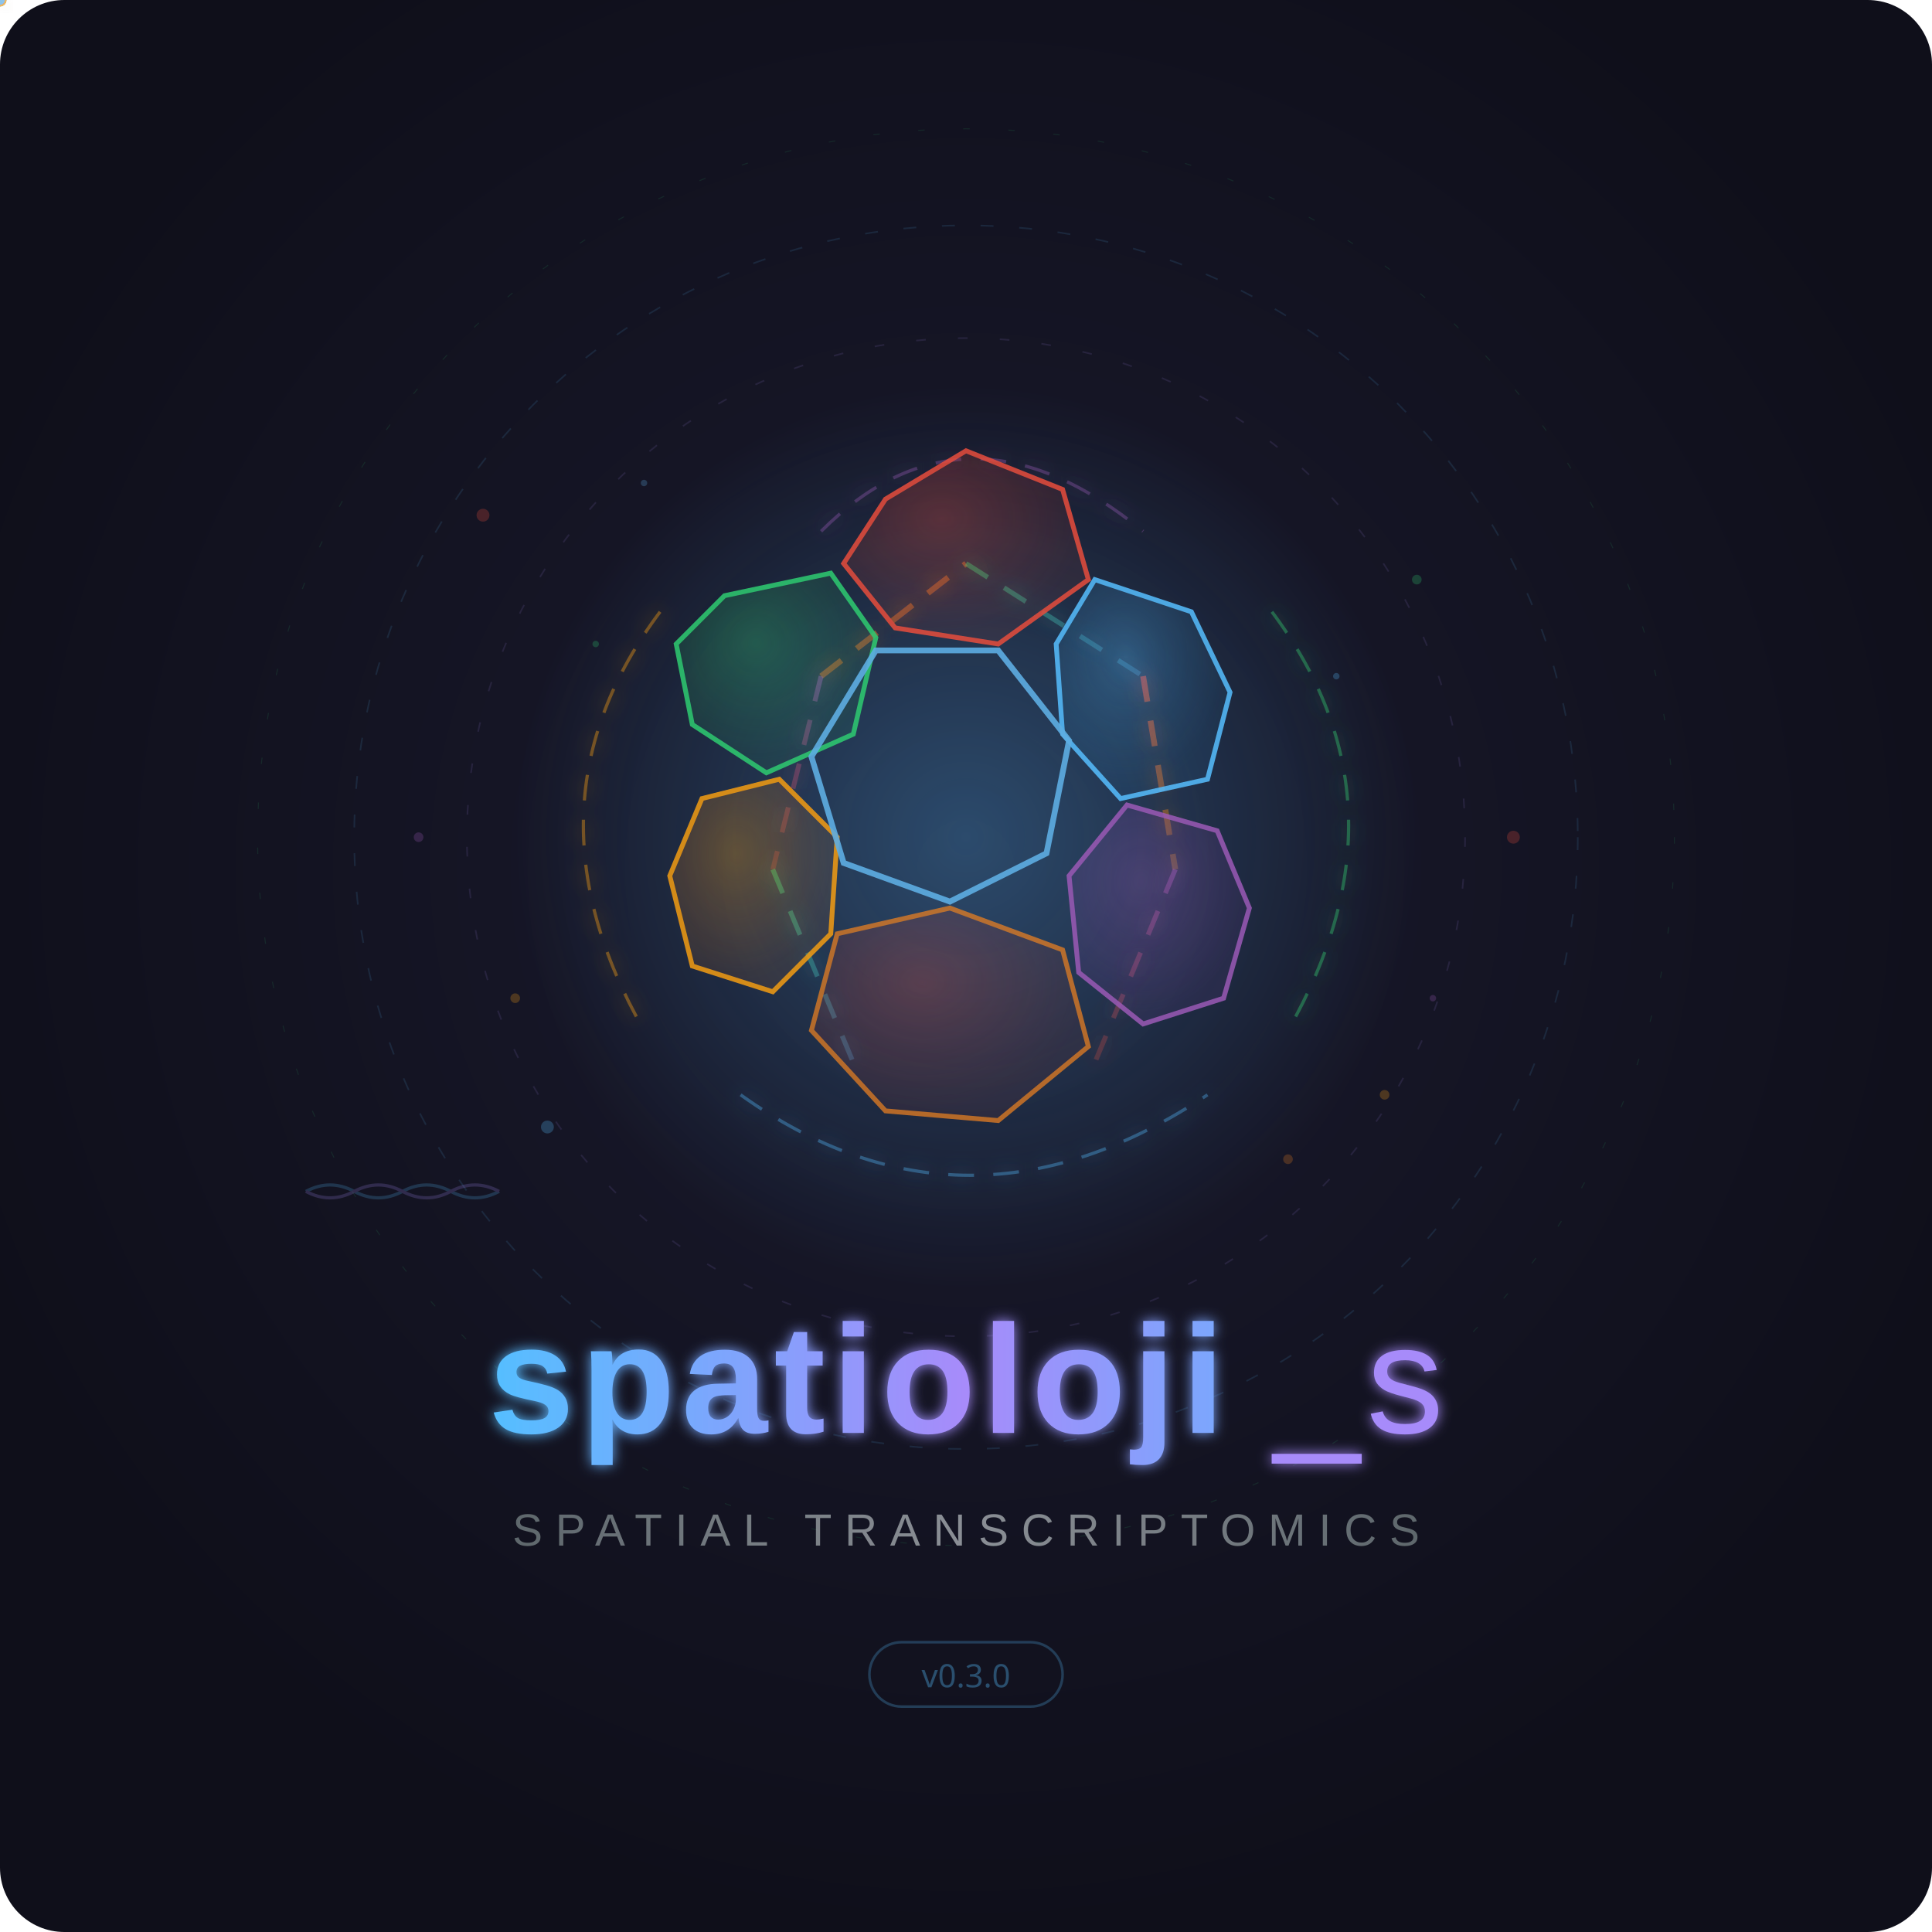
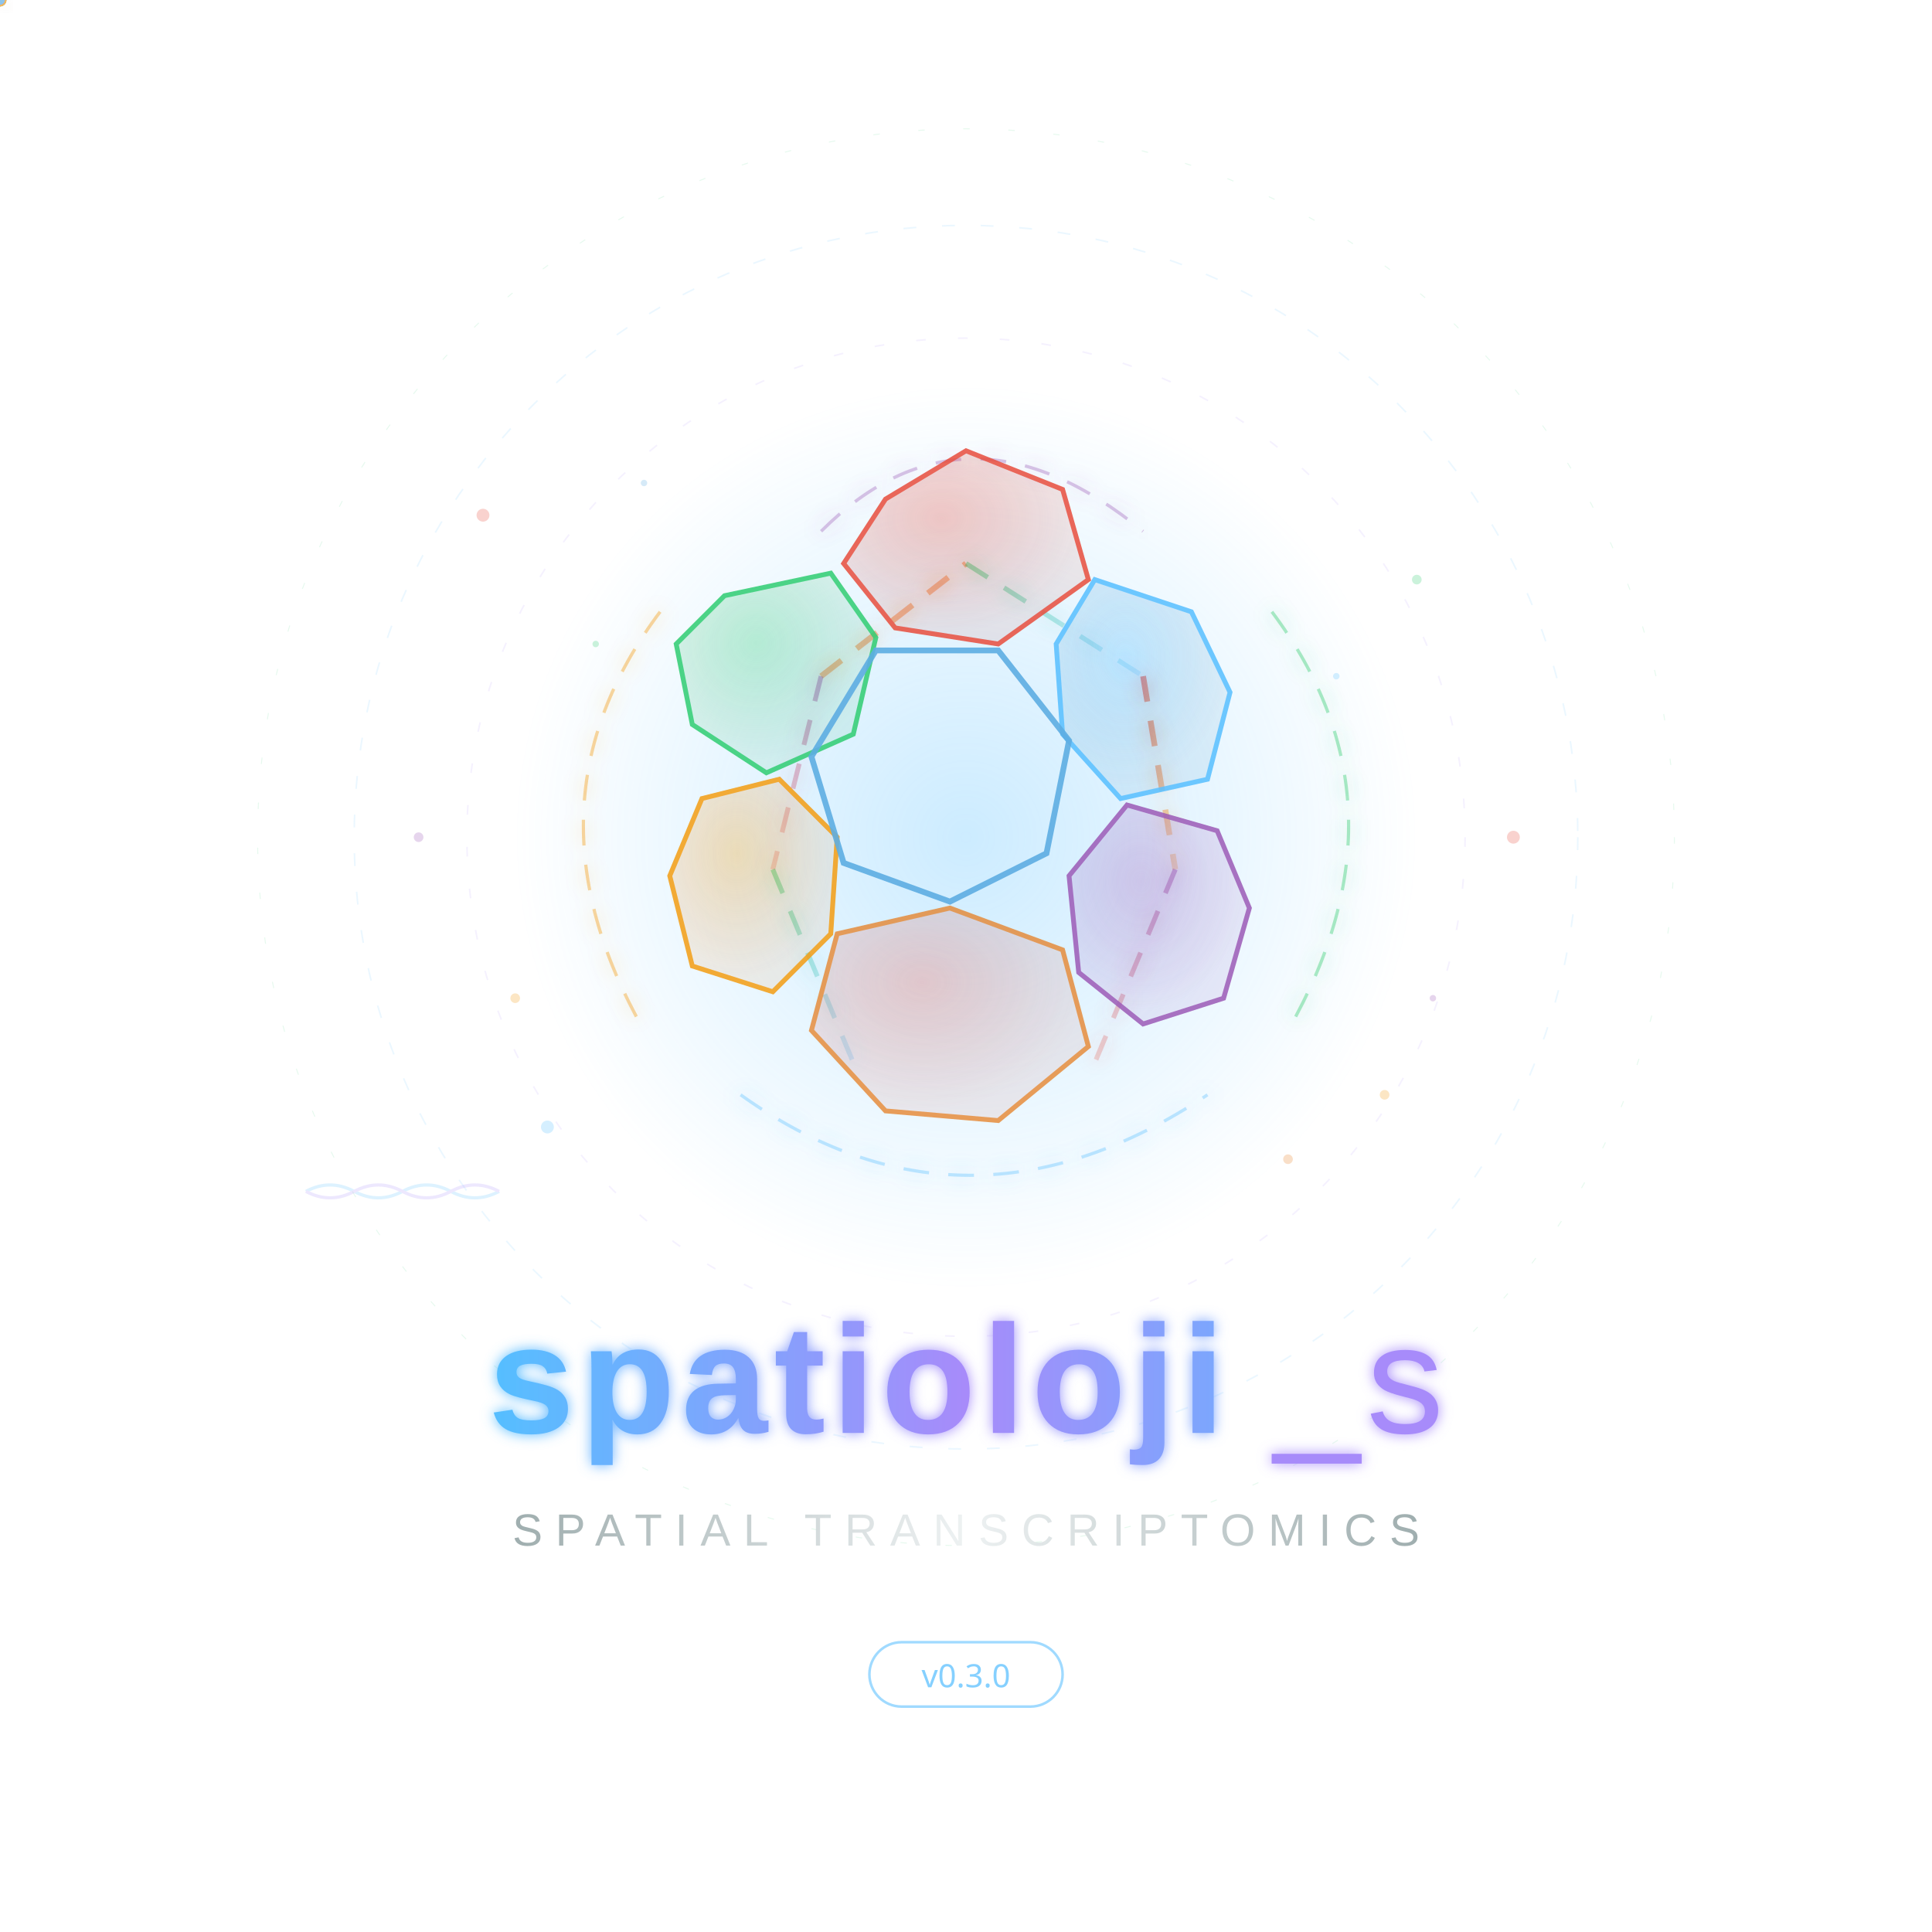
<svg xmlns="http://www.w3.org/2000/svg" viewBox="0 0 600 600" width="600" height="600">
  <defs>
    <radialGradient id="bgGrad" cx="50%" cy="45%" r="55%">
      <stop offset="0%" stop-color="#1a1a2e" />
      <stop offset="100%" stop-color="#0f0f1a" />
    </radialGradient>
    <radialGradient id="glowCenter" cx="50%" cy="50%" r="50%">
      <stop offset="0%" stop-color="#56beff" stop-opacity="0.3" />
      <stop offset="100%" stop-color="#56beff" stop-opacity="0" />
    </radialGradient>
    <linearGradient id="edgeGrad1" x1="0%" y1="0%" x2="100%" y2="100%">
      <stop offset="0%" stop-color="#e74c3c" stop-opacity="0.9" />
      <stop offset="100%" stop-color="#f39c12" stop-opacity="0.4" />
    </linearGradient>
    <linearGradient id="edgeGrad2" x1="0%" y1="0%" x2="100%" y2="0%">
      <stop offset="0%" stop-color="#2ecc71" stop-opacity="0.8" />
      <stop offset="100%" stop-color="#56beff" stop-opacity="0.4" />
    </linearGradient>
    <linearGradient id="edgeGrad3" x1="100%" y1="0%" x2="0%" y2="100%">
      <stop offset="0%" stop-color="#9b59b6" stop-opacity="0.8" />
      <stop offset="100%" stop-color="#e74c3c" stop-opacity="0.4" />
    </linearGradient>
    <linearGradient id="textGrad" x1="0%" y1="0%" x2="100%" y2="0%">
      <stop offset="0%" stop-color="#56beff" />
      <stop offset="50%" stop-color="#a78bfa" />
      <stop offset="100%" stop-color="#56beff" />
      <animate attributeName="x1" values="-100%;100%" dur="4s" repeatCount="indefinite" />
      <animate attributeName="x2" values="0%;200%" dur="4s" repeatCount="indefinite" />
    </linearGradient>
    <linearGradient id="subtitleGrad" x1="0%" y1="0%" x2="100%" y2="0%">
-       <stop offset="0%" stop-color="#7f8c8d" />
-       <stop offset="50%" stop-color="#bdc3c7" />
-       <stop offset="100%" stop-color="#7f8c8d" />
+       <stop offset="0%" stop-color="#95a5a6" />
+       <stop offset="50%" stop-color="#ecf0f1" />
+       <stop offset="100%" stop-color="#95a5a6" />
    </linearGradient>
    <radialGradient id="cell1" cx="40%" cy="35%" r="60%">
      <stop offset="0%" stop-color="#e74c3c" stop-opacity="0.35" />
      <stop offset="100%" stop-color="#c0392b" stop-opacity="0.12" />
    </radialGradient>
    <radialGradient id="cell2" cx="40%" cy="35%" r="60%">
      <stop offset="0%" stop-color="#2ecc71" stop-opacity="0.35" />
      <stop offset="100%" stop-color="#27ae60" stop-opacity="0.12" />
    </radialGradient>
    <radialGradient id="cell3" cx="40%" cy="35%" r="60%">
      <stop offset="0%" stop-color="#56beff" stop-opacity="0.35" />
      <stop offset="100%" stop-color="#2980b9" stop-opacity="0.12" />
    </radialGradient>
    <radialGradient id="cell4" cx="40%" cy="35%" r="60%">
      <stop offset="0%" stop-color="#f39c12" stop-opacity="0.35" />
      <stop offset="100%" stop-color="#e67e22" stop-opacity="0.12" />
    </radialGradient>
    <radialGradient id="cell5" cx="40%" cy="35%" r="60%">
      <stop offset="0%" stop-color="#9b59b6" stop-opacity="0.35" />
      <stop offset="100%" stop-color="#8e44ad" stop-opacity="0.12" />
    </radialGradient>
    <filter id="glow" x="-50%" y="-50%" width="200%" height="200%">
      <feGaussianBlur in="SourceGraphic" stdDeviation="3" result="blur" />
      <feMerge>
        <feMergeNode in="blur" />
        <feMergeNode in="SourceGraphic" />
      </feMerge>
    </filter>
    <filter id="softGlow" x="-50%" y="-50%" width="200%" height="200%">
      <feGaussianBlur in="SourceGraphic" stdDeviation="6" result="blur" />
      <feMerge>
        <feMergeNode in="blur" />
        <feMergeNode in="SourceGraphic" />
      </feMerge>
    </filter>
    <filter id="textGlow" x="-20%" y="-20%" width="140%" height="140%">
      <feGaussianBlur in="SourceGraphic" stdDeviation="2" result="blur" />
      <feMerge>
        <feMergeNode in="blur" />
        <feMergeNode in="SourceGraphic" />
      </feMerge>
    </filter>
    <style>
      @keyframes dashFlow {
        to { stroke-dashoffset: -40; }
      }
      @keyframes dashFlowReverse {
        to { stroke-dashoffset: 40; }
      }
      @keyframes pulseOpacity {
        0%, 100% { opacity: 0.6; }
        50% { opacity: 1; }
      }
      @keyframes pulseScale {
        0%, 100% { transform: scale(1); }
        50% { transform: scale(1.08); }
      }
      @keyframes nodeGlow {
        0%, 100% { r: 4; opacity: 0.8; }
        50% { r: 6; opacity: 1; }
      }
      @keyframes particleMove1 {
        0% { offset-distance: 0%; opacity: 0; }
        10% { opacity: 1; }
        90% { opacity: 1; }
        100% { offset-distance: 100%; opacity: 0; }
      }
      @keyframes orbitSpin {
        from { transform: rotate(0deg); }
        to { transform: rotate(360deg); }
      }
      @keyframes fadeInOut {
        0%, 100% { opacity: 0.15; }
        50% { opacity: 0.4; }
      }
      .edge-animated {
        stroke-dasharray: 8 6;
        animation: dashFlow 1.5s linear infinite;
      }
      .edge-animated-rev {
        stroke-dasharray: 8 6;
        animation: dashFlowReverse 1.8s linear infinite;
      }
      .cell-pulse {
        animation: pulseOpacity 3s ease-in-out infinite;
      }
      .cell-pulse-delay1 {
        animation: pulseOpacity 3.5s ease-in-out 0.5s infinite;
      }
      .cell-pulse-delay2 {
        animation: pulseOpacity 4s ease-in-out 1s infinite;
      }
      .orbit-ring {
        animation: orbitSpin 20s linear infinite;
        transform-origin: 300px 260px;
      }
      .orbit-ring-rev {
        animation: orbitSpin 30s linear infinite reverse;
        transform-origin: 300px 260px;
      }
    </style>
  </defs>
-   <rect width="600" height="600" fill="url(#bgGrad)" rx="20" />
  <g opacity="0.12">
    <ellipse class="orbit-ring" cx="300" cy="260" rx="190" ry="190" fill="none" stroke="#56beff" stroke-width="0.5" stroke-dasharray="4 8" />
    <ellipse class="orbit-ring-rev" cx="300" cy="260" rx="155" ry="155" fill="none" stroke="#a78bfa" stroke-width="0.5" stroke-dasharray="3 10" />
    <ellipse class="orbit-ring" cx="300" cy="260" rx="220" ry="220" fill="none" stroke="#2ecc71" stroke-width="0.3" stroke-dasharray="2 12" />
  </g>
  <circle cx="300" cy="260" r="140" fill="url(#glowCenter)">
    <animate attributeName="r" values="130;150;130" dur="4s" repeatCount="indefinite" />
    <animate attributeName="opacity" values="0.6;1;0.6" dur="4s" repeatCount="indefinite" />
  </circle>
  <g filter="url(#glow)">
    <line x1="255" y1="210" x2="300" y2="175" stroke="url(#edgeGrad1)" stroke-width="1.8" class="edge-animated" opacity="0.7" />
    <line x1="300" y1="175" x2="355" y2="210" stroke="url(#edgeGrad2)" stroke-width="1.5" class="edge-animated-rev" opacity="0.6" />
    <line x1="255" y1="210" x2="240" y2="270" stroke="url(#edgeGrad3)" stroke-width="1.5" class="edge-animated" opacity="0.6" />
    <line x1="355" y1="210" x2="365" y2="270" stroke="url(#edgeGrad1)" stroke-width="1.8" class="edge-animated-rev" opacity="0.7" />
    <line x1="240" y1="270" x2="265" y2="330" stroke="url(#edgeGrad2)" stroke-width="1.5" class="edge-animated" opacity="0.6" />
    <line x1="365" y1="270" x2="340" y2="330" stroke="url(#edgeGrad3)" stroke-width="1.5" class="edge-animated-rev" opacity="0.6" />
    <line x1="265" y1="330" x2="340" y2="330" stroke="url(#edgeGrad1)" stroke-width="1.8" class="edge-animated" opacity="0.7" />
    <line x1="240" y1="270" x2="365" y2="270" stroke="url(#edgeGrad2)" stroke-width="1.2" class="edge-animated-rev" opacity="0.4" />
    <line x1="300" y1="175" x2="300" y2="355" stroke="url(#edgeGrad3)" stroke-width="1.0" class="edge-animated" opacity="0.3" />
    <path d="M205 190 Q160 250 200 320" fill="none" stroke="#f39c12" stroke-width="1" class="edge-animated" opacity="0.4" />
    <path d="M395 190 Q440 250 400 320" fill="none" stroke="#2ecc71" stroke-width="1" class="edge-animated-rev" opacity="0.4" />
    <path d="M255 165 Q300 120 355 165" fill="none" stroke="#9b59b6" stroke-width="1" class="edge-animated" opacity="0.35" />
    <path d="M230 340 Q300 390 375 340" fill="none" stroke="#56beff" stroke-width="1" class="edge-animated-rev" opacity="0.35" />
  </g>
  <g>
    <polygon points="275,155 300,140 330,152 338,180 310,200 278,195 262,175" fill="url(#cell1)" stroke="#e74c3c" stroke-width="1.5" class="cell-pulse" opacity="0.85">
      <animate attributeName="stroke-opacity" values="0.6;1;0.6" dur="3s" repeatCount="indefinite" />
    </polygon>
    <polygon points="225,185 258,178 272,198 265,228 238,240 215,225 210,200" fill="url(#cell2)" stroke="#2ecc71" stroke-width="1.5" class="cell-pulse-delay1" opacity="0.85">
      <animate attributeName="stroke-opacity" values="0.6;1;0.6" dur="3.5s" repeatCount="indefinite" />
    </polygon>
    <polygon points="340,180 370,190 382,215 375,242 348,248 330,228 328,200" fill="url(#cell3)" stroke="#56beff" stroke-width="1.5" class="cell-pulse-delay2" opacity="0.85">
      <animate attributeName="stroke-opacity" values="0.6;1;0.6" dur="4s" repeatCount="indefinite" />
    </polygon>
    <polygon points="218,248 242,242 260,260 258,290 240,308 215,300 208,272" fill="url(#cell4)" stroke="#f39c12" stroke-width="1.5" class="cell-pulse" opacity="0.85">
      <animate attributeName="stroke-opacity" values="0.5;1;0.5" dur="3.2s" repeatCount="indefinite" />
    </polygon>
    <polygon points="350,250 378,258 388,282 380,310 355,318 335,302 332,272" fill="url(#cell5)" stroke="#9b59b6" stroke-width="1.5" class="cell-pulse-delay1" opacity="0.85">
      <animate attributeName="stroke-opacity" values="0.5;1;0.5" dur="3.8s" repeatCount="indefinite" />
    </polygon>
    <polygon points="272,202 310,202 332,230 325,265 295,280 262,268 252,235" fill="none" stroke="#5dade2" stroke-width="1.8" class="cell-pulse-delay2" opacity="0.9">
      <animate attributeName="stroke-opacity" values="0.5;1;0.5" dur="2.8s" repeatCount="indefinite" />
      <animate attributeName="fill-opacity" values="0;0.15;0" dur="2.8s" repeatCount="indefinite" />
    </polygon>
    <polygon points="260,290 295,282 330,295 338,325 310,348 275,345 252,320" fill="url(#cell1)" stroke="#e67e22" stroke-width="1.5" class="cell-pulse-delay2" opacity="0.75">
      <animate attributeName="stroke-opacity" values="0.5;1;0.5" dur="3.6s" repeatCount="indefinite" />
    </polygon>
  </g>
  <g filter="url(#glow)">
    <circle cx="300" cy="172" fill="#e74c3c" opacity="0.9">
      <animate attributeName="r" values="3.5;5.5;3.5" dur="2s" repeatCount="indefinite" />
    </circle>
    <circle cx="242" cy="212" fill="#2ecc71" opacity="0.9">
      <animate attributeName="r" values="3.5;5.5;3.5" dur="2.5s" repeatCount="indefinite" begin="0.3s" />
    </circle>
    <circle cx="355" cy="218" fill="#56beff" opacity="0.9">
      <animate attributeName="r" values="3.5;5.5;3.5" dur="2.2s" repeatCount="indefinite" begin="0.6s" />
    </circle>
    <circle cx="238" cy="275" fill="#f39c12" opacity="0.9">
      <animate attributeName="r" values="3.5;5.5;3.5" dur="2.8s" repeatCount="indefinite" begin="0.9s" />
    </circle>
    <circle cx="360" cy="280" fill="#9b59b6" opacity="0.9">
      <animate attributeName="r" values="3.5;5.5;3.5" dur="2.4s" repeatCount="indefinite" begin="0.4s" />
    </circle>
    <circle cx="295" cy="240" fill="#5dade2" opacity="0.9">
      <animate attributeName="r" values="4;6;4" dur="2s" repeatCount="indefinite" begin="0.7s" />
    </circle>
    <circle cx="298" cy="318" fill="#e67e22" opacity="0.9">
      <animate attributeName="r" values="3.5;5.5;3.5" dur="2.6s" repeatCount="indefinite" begin="0.2s" />
    </circle>
  </g>
  <g filter="url(#glow)" opacity="0.7">
    <circle cx="0" cy="0" r="2" fill="#e74c3c">
      <animateMotion dur="3s" repeatCount="indefinite" path="M255,210 Q280,190 300,175" />
      <animate attributeName="opacity" values="0;1;1;0" dur="3s" repeatCount="indefinite" />
    </circle>
    <circle cx="0" cy="0" r="2" fill="#2ecc71">
      <animateMotion dur="3.5s" repeatCount="indefinite" path="M355,210 Q330,240 295,240" />
      <animate attributeName="opacity" values="0;1;1;0" dur="3.5s" repeatCount="indefinite" />
    </circle>
    <circle cx="0" cy="0" r="1.5" fill="#56beff">
      <animateMotion dur="4s" repeatCount="indefinite" path="M240,270 Q268,255 295,240" />
      <animate attributeName="opacity" values="0;1;1;0" dur="4s" repeatCount="indefinite" />
    </circle>
    <circle cx="0" cy="0" r="2" fill="#f39c12">
      <animateMotion dur="3.2s" repeatCount="indefinite" path="M295,240 Q320,280 340,330" />
      <animate attributeName="opacity" values="0;1;1;0" dur="3.2s" repeatCount="indefinite" />
    </circle>
    <circle cx="0" cy="0" r="1.5" fill="#9b59b6">
      <animateMotion dur="3.8s" repeatCount="indefinite" path="M265,330 Q280,300 295,240" />
      <animate attributeName="opacity" values="0;1;1;0" dur="3.8s" repeatCount="indefinite" />
    </circle>
    <circle cx="0" cy="0" r="1.5" fill="#e74c3c">
      <animateMotion dur="4.2s" repeatCount="indefinite" begin="1s" path="M300,175 Q340,200 355,210" />
      <animate attributeName="opacity" values="0;0.8;0.8;0" dur="4.2s" repeatCount="indefinite" begin="1s" />
    </circle>
    <circle cx="0" cy="0" r="1.5" fill="#5dade2">
      <animateMotion dur="3.6s" repeatCount="indefinite" begin="0.5s" path="M365,270 Q330,275 295,240" />
      <animate attributeName="opacity" values="0;0.8;0.8;0" dur="3.6s" repeatCount="indefinite" begin="0.5s" />
    </circle>
  </g>
  <g opacity="0.25">
    <circle cx="150" cy="160" r="2" fill="#e74c3c">
      <animate attributeName="opacity" values="0.2;0.5;0.2" dur="5s" repeatCount="indefinite" />
    </circle>
    <circle cx="440" cy="180" r="1.5" fill="#2ecc71">
      <animate attributeName="opacity" values="0.2;0.5;0.2" dur="6s" repeatCount="indefinite" />
    </circle>
    <circle cx="170" cy="350" r="2" fill="#56beff">
      <animate attributeName="opacity" values="0.2;0.5;0.2" dur="4.5s" repeatCount="indefinite" />
    </circle>
    <circle cx="430" cy="340" r="1.5" fill="#f39c12">
      <animate attributeName="opacity" values="0.2;0.5;0.2" dur="5.5s" repeatCount="indefinite" />
    </circle>
    <circle cx="130" cy="260" r="1.5" fill="#9b59b6">
      <animate attributeName="opacity" values="0.15;0.4;0.15" dur="7s" repeatCount="indefinite" />
    </circle>
    <circle cx="470" cy="260" r="2" fill="#e74c3c">
      <animate attributeName="opacity" values="0.15;0.4;0.15" dur="6.5s" repeatCount="indefinite" />
    </circle>
    <circle cx="185" cy="200" r="1" fill="#2ecc71">
      <animate attributeName="opacity" values="0.2;0.45;0.2" dur="4s" repeatCount="indefinite" />
    </circle>
    <circle cx="415" cy="210" r="1" fill="#56beff">
      <animate attributeName="opacity" values="0.2;0.45;0.2" dur="5s" repeatCount="indefinite" />
    </circle>
    <circle cx="160" cy="310" r="1.5" fill="#f39c12">
      <animate attributeName="opacity" values="0.15;0.4;0.15" dur="6s" repeatCount="indefinite" />
    </circle>
    <circle cx="445" cy="310" r="1" fill="#9b59b6">
      <animate attributeName="opacity" values="0.15;0.4;0.15" dur="5.2s" repeatCount="indefinite" />
    </circle>
    <circle cx="200" cy="150" r="1" fill="#5dade2">
      <animate attributeName="opacity" values="0.1;0.35;0.1" dur="7.5s" repeatCount="indefinite" />
    </circle>
    <circle cx="400" cy="360" r="1.5" fill="#e67e22">
      <animate attributeName="opacity" values="0.1;0.35;0.1" dur="8s" repeatCount="indefinite" />
    </circle>
  </g>
  <g transform="translate(95, 370) scale(0.5)" opacity="0.2">
    <path d="M0,0 Q15,-8 30,0 Q45,8 60,0 Q75,-8 90,0 Q105,8 120,0" fill="none" stroke="#56beff" stroke-width="2">
      <animate attributeName="d" values="M0,0 Q15,-8 30,0 Q45,8 60,0 Q75,-8 90,0 Q105,8 120,0;M0,0 Q15,8 30,0 Q45,-8 60,0 Q75,8 90,0 Q105,-8 120,0;M0,0 Q15,-8 30,0 Q45,8 60,0 Q75,-8 90,0 Q105,8 120,0" dur="4s" repeatCount="indefinite" />
    </path>
    <path d="M0,0 Q15,8 30,0 Q45,-8 60,0 Q75,8 90,0 Q105,-8 120,0" fill="none" stroke="#a78bfa" stroke-width="2">
      <animate attributeName="d" values="M0,0 Q15,8 30,0 Q45,-8 60,0 Q75,8 90,0 Q105,-8 120,0;M0,0 Q15,-8 30,0 Q45,8 60,0 Q75,-8 90,0 Q105,8 120,0;M0,0 Q15,8 30,0 Q45,-8 60,0 Q75,8 90,0 Q105,-8 120,0" dur="4s" repeatCount="indefinite" />
    </path>
  </g>
  <g filter="url(#textGlow)">
    <text x="300" y="445" text-anchor="middle" font-family="'Segoe UI', 'Helvetica Neue', Arial, sans-serif" font-size="48" font-weight="700" letter-spacing="2" fill="url(#textGrad)">
      spatioloji
      <tspan fill="#a78bfa" font-weight="300">_s</tspan>
    </text>
  </g>
-   <text x="300" y="480" text-anchor="middle" font-family="'Segoe UI', 'Helvetica Neue', Arial, sans-serif" font-size="14" font-weight="300" letter-spacing="4" fill="url(#subtitleGrad)" opacity="0.7">
+   <text x="300" y="480" text-anchor="middle" font-family="'Segoe UI', 'Helvetica Neue', Arial, sans-serif" font-size="14" font-weight="300" letter-spacing="4" fill="url(#subtitleGrad)" opacity="0.9">
    SPATIAL TRANSCRIPTOMICS
  </text>
-   <line x1="200" y1="495" x2="400" y2="495" stroke="url(#textGrad)" stroke-width="1" opacity="0.3">
+   <line x1="200" y1="495" x2="400" y2="495" stroke="url(#textGrad)" stroke-width="1" opacity="0.6">
    <animate attributeName="x1" values="250;200;250" dur="3s" repeatCount="indefinite" />
    <animate attributeName="x2" values="350;400;350" dur="3s" repeatCount="indefinite" />
  </line>
-   <g transform="translate(300, 520)" opacity="0.5">
-     <rect x="-30" y="-10" width="60" height="20" rx="10" fill="none" stroke="#56beff" stroke-width="0.8" opacity="0.5" />
-     <text x="0" y="4" text-anchor="middle" font-family="'Segoe UI', monospace" font-size="10" fill="#56beff" opacity="0.7">v0.3.0</text>
+   <g transform="translate(300, 520)" opacity="0.8">
+     <rect x="-30" y="-10" width="60" height="20" rx="10" fill="none" stroke="#56beff" stroke-width="0.8" opacity="0.7" />
+     <text x="0" y="4" text-anchor="middle" font-family="'Segoe UI', monospace" font-size="10" fill="#56beff" opacity="0.9">v0.3.0</text>
  </g>
</svg>
